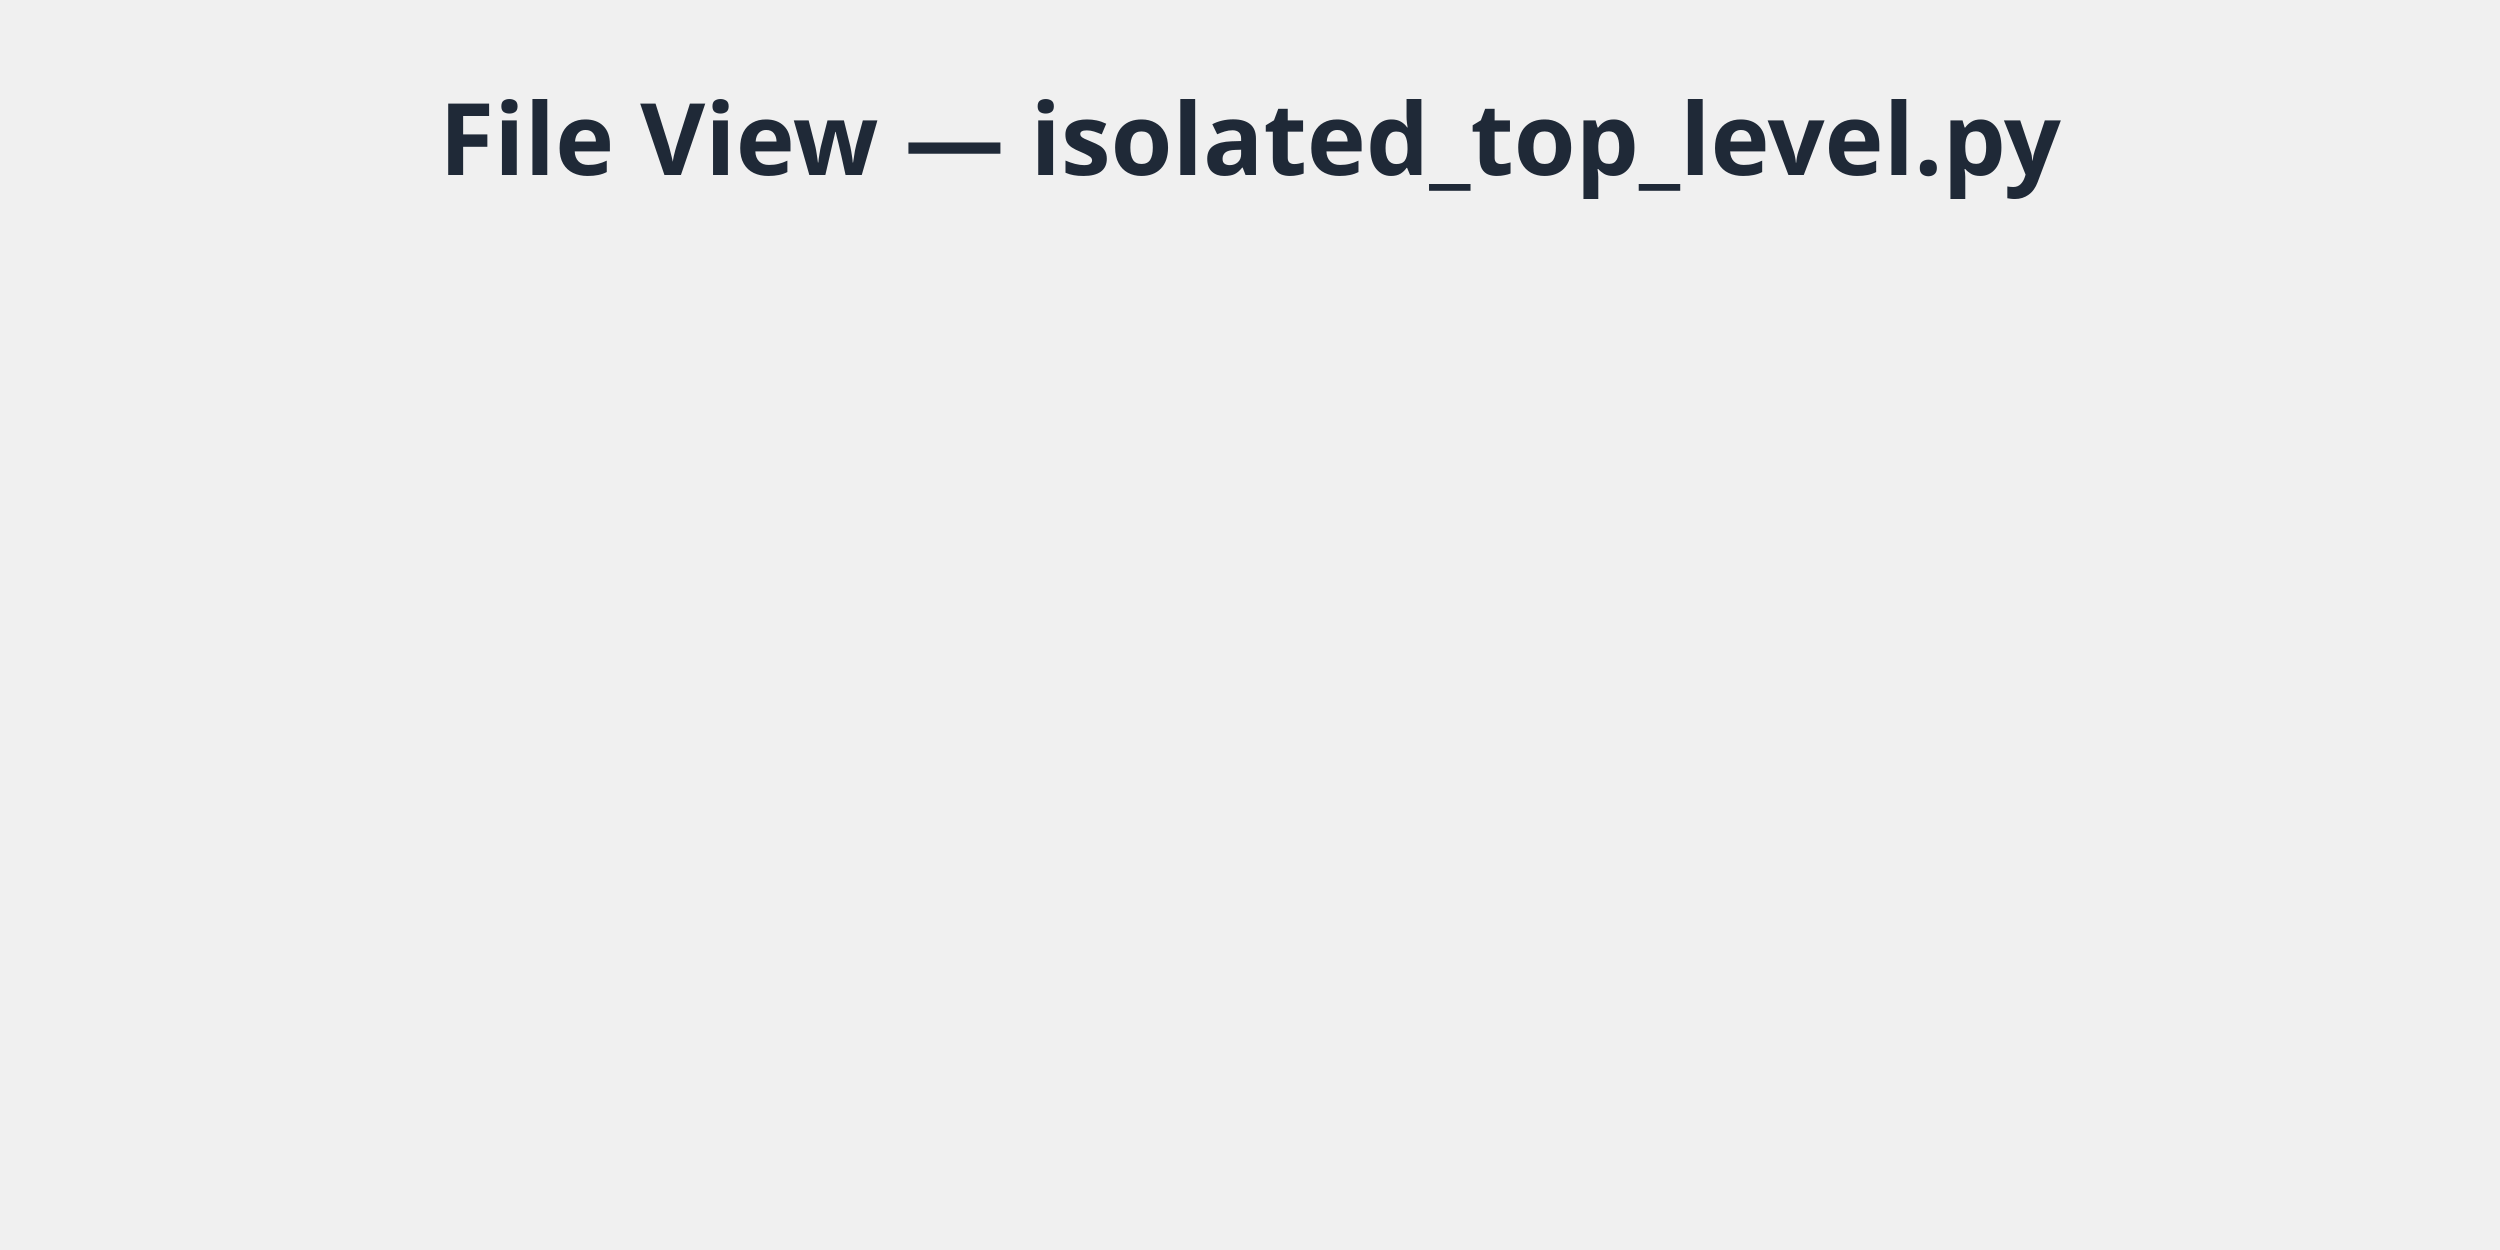
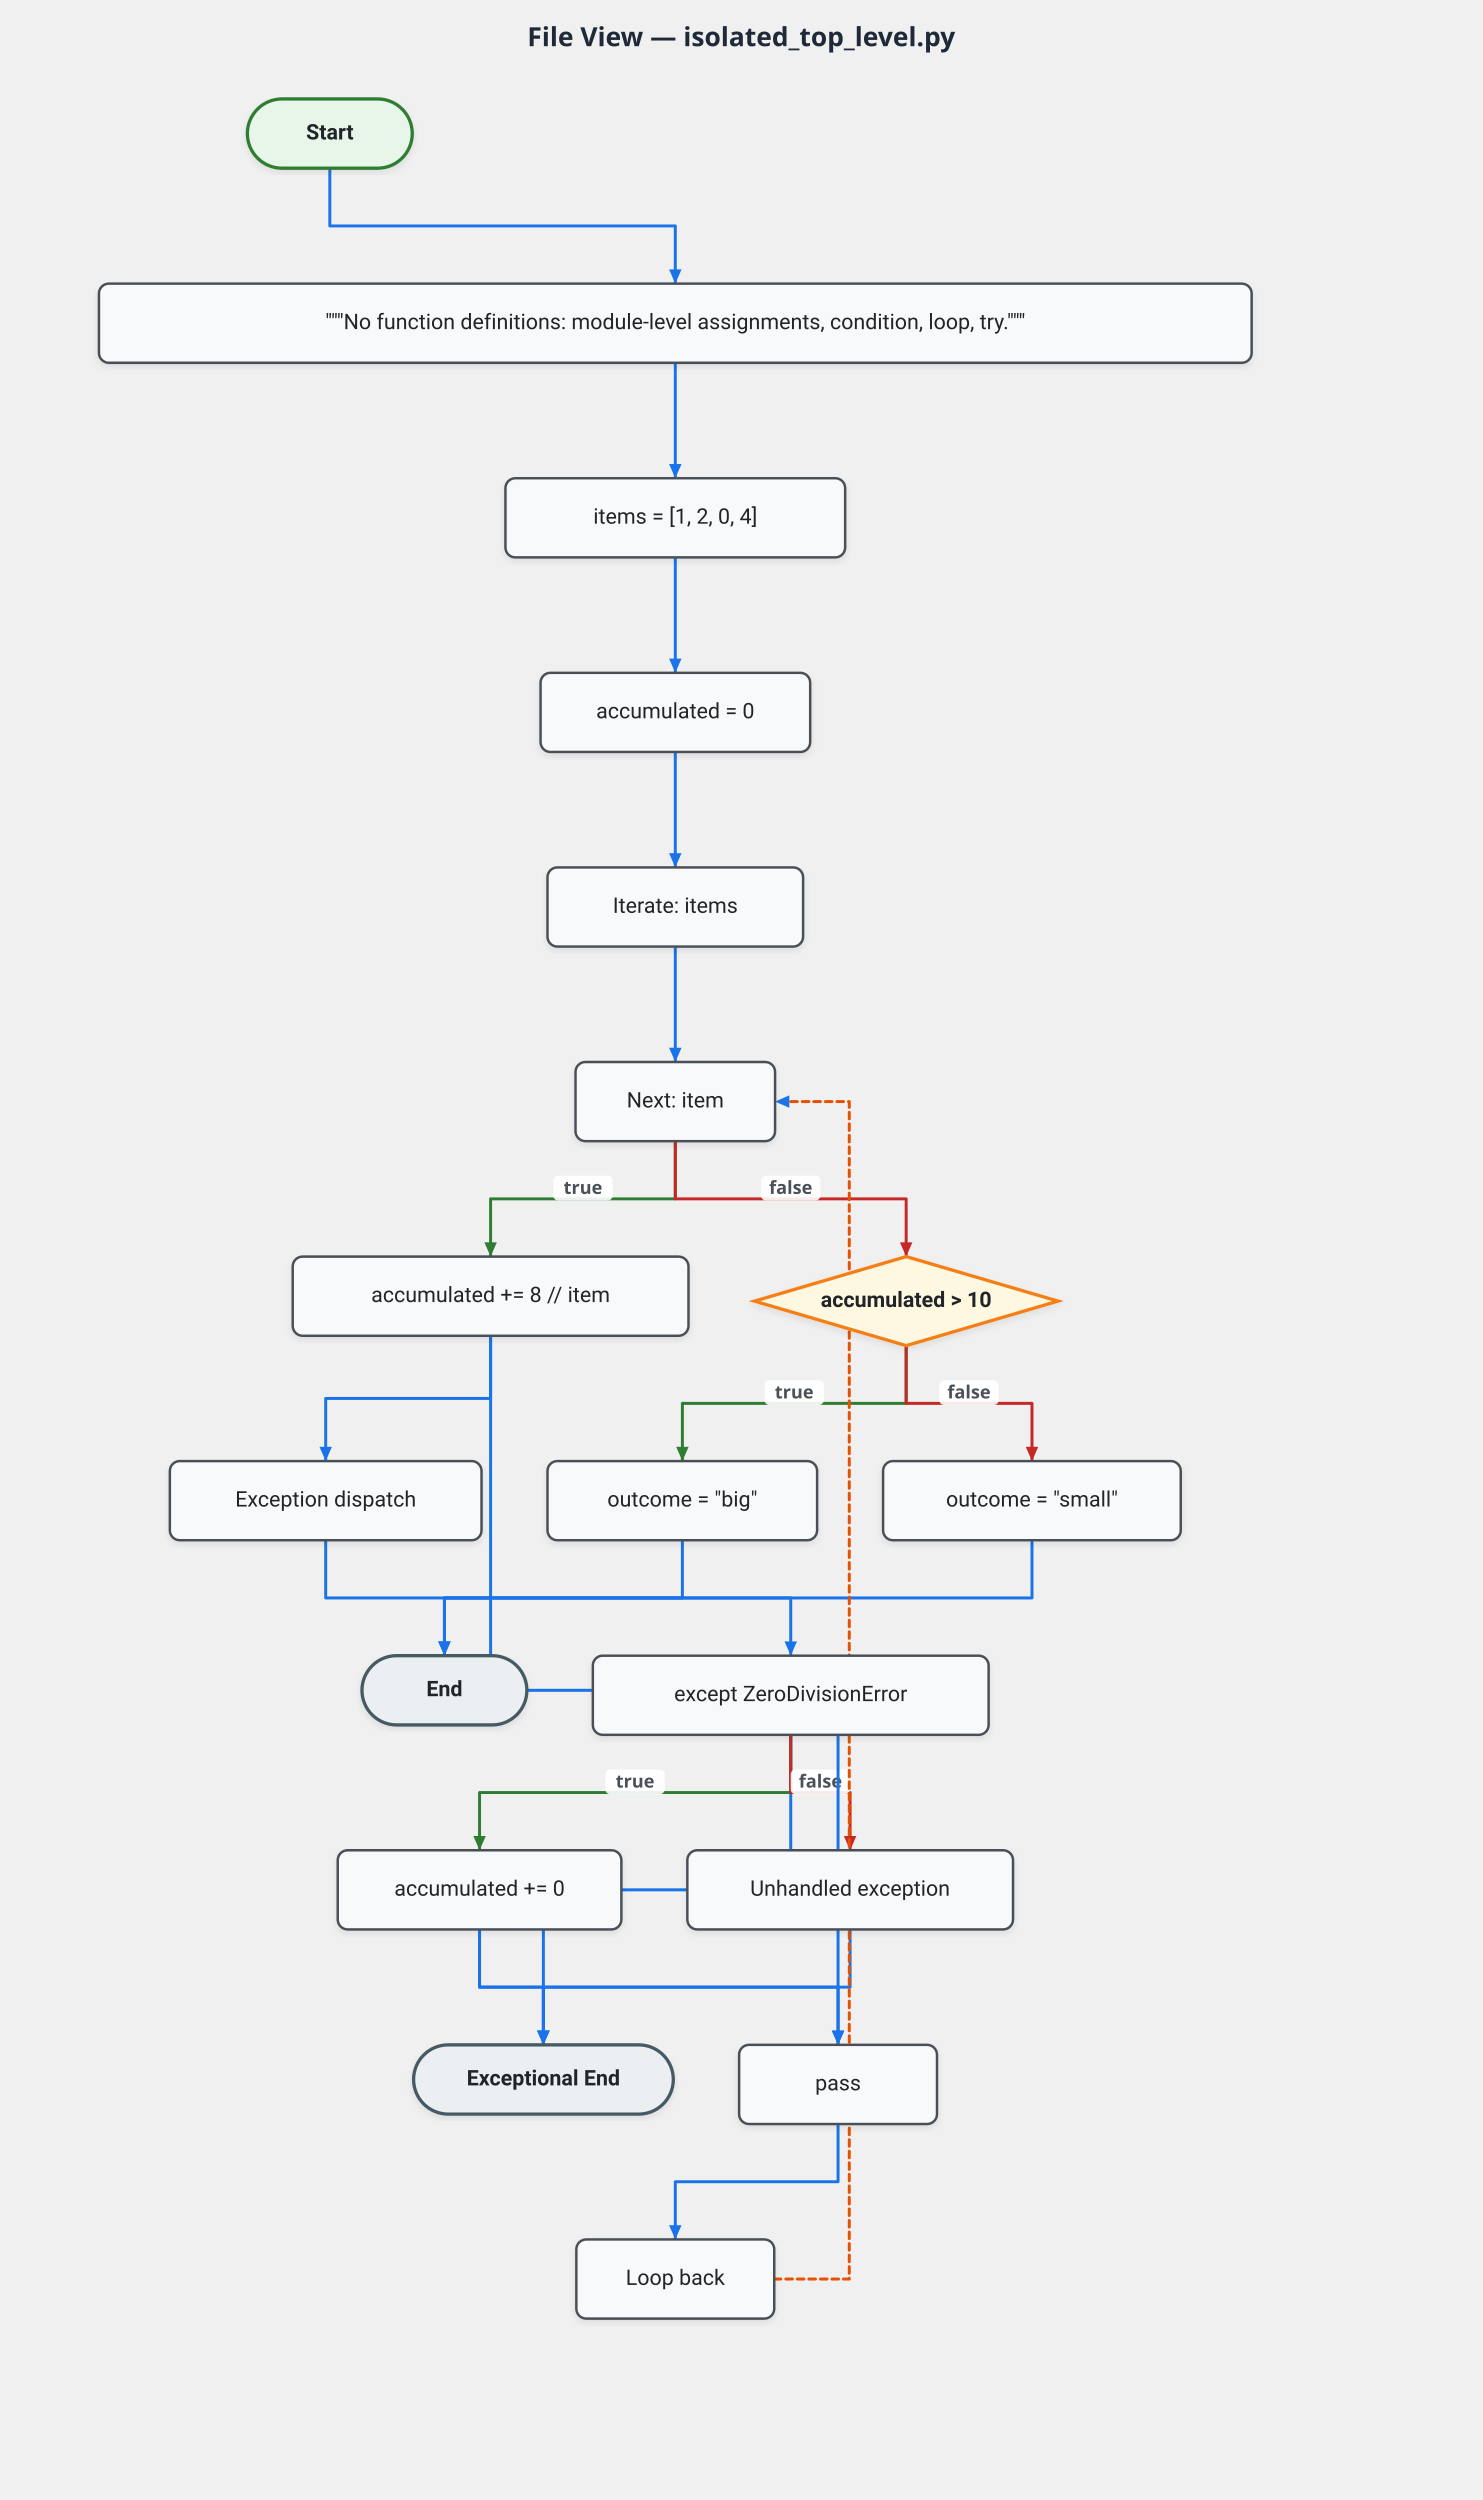
- <svg xmlns="http://www.w3.org/2000/svg" viewBox="0 0 400.0 200.0" width="400.0" height="200.0" class="flowbridge-diagram">
+ <svg xmlns="http://www.w3.org/2000/svg" viewBox="0 0 899.0 1516.0" width="899.0" height="1516.0" class="flowbridge-diagram">
  <defs>
    <marker id="arrow" viewBox="0 0 10 10" refX="8" refY="5" markerWidth="6" markerHeight="6" orient="auto-start-reverse">
      <path d="M 0 1.5 L 8 5 L 0 8.5 z" fill="#1a73e8" />
    </marker>
    <marker id="arrow-true" viewBox="0 0 10 10" refX="8" refY="5" markerWidth="6" markerHeight="6" orient="auto-start-reverse">
      <path d="M 0 1.5 L 8 5 L 0 8.5 z" fill="#2e7d32" />
    </marker>
    <marker id="arrow-false" viewBox="0 0 10 10" refX="8" refY="5" markerWidth="6" markerHeight="6" orient="auto-start-reverse">
      <path d="M 0 1.5 L 8 5 L 0 8.5 z" fill="#c62828" />
    </marker>
    <filter id="nodeShadow" x="-5%" y="-5%" width="110%" height="115%">
      <feDropShadow dx="0" dy="2" stdDeviation="2" flood-opacity="0.08" />
    </filter>
  </defs>
  <style>
    .node-text { font-family: -apple-system, BlinkMacSystemFont, "Segoe UI", Roboto, monospace; font-size: 13px; text-anchor: middle; dominant-baseline: middle; fill: #212529; }
    .node-subtext { font-family: sans-serif; font-size: 11px; fill: #6c757d; text-anchor: middle; }
    .edge-line { fill: none; stroke: #1a73e8; stroke-width: 1.8; stroke-linecap: round; stroke-linejoin: round; }
    .edge-true { stroke: #2e7d32; }
    .edge-false { stroke: #c62828; }
    .edge-back { stroke: #e65100; stroke-dasharray: 4,3; }
    .edge-label { font-family: sans-serif; font-size: 11px; font-weight: 600; fill: #495057; text-anchor: middle; }
    .clickable { cursor: pointer; transition: transform 0.15s, filter 0.15s; }
    .clickable:hover { filter: brightness(0.95); }
  </style>
-   <text x="200.0" y="28" font-family="sans-serif" font-size="16" font-weight="bold" text-anchor="middle" fill="#1f2937">File View — isolated_top_level.py</text>
+   <text x="449.5" y="28" font-family="sans-serif" font-size="16" font-weight="bold" text-anchor="middle" fill="#1f2937">File View — isolated_top_level.py</text>
+   <path d="M 200.0 102.0 L 200.0 137.0 L 409.5 137.0 L 409.5 172.0" class="edge-line" marker-end="url(#arrow)" />
+   <path d="M 409.5 220.0 L 409.5 290.0" class="edge-line" marker-end="url(#arrow)" />
+   <path d="M 409.5 338.0 L 409.5 408.0" class="edge-line" marker-end="url(#arrow)" />
+   <path d="M 409.5 456.0 L 409.5 526.0" class="edge-line" marker-end="url(#arrow)" />
+   <path d="M 409.5 574.0 L 409.5 644.0" class="edge-line" marker-end="url(#arrow)" />
+   <path d="M 409.5 692.0 L 409.5 727.0 L 297.5 727.0 L 297.5 762.0" class="edge-line edge-true" marker-end="url(#arrow-true)" />
+   <rect x="335.5" y="713.0" width="36" height="15" fill="#ffffff" rx="3" opacity="0.9" />
+   <text x="353.5" y="724.0" class="edge-label">true</text>
+   <path d="M 297.5 810.0 L 297.5 848.0 L 197.5 848.0 L 197.5 886.0" class="edge-line" marker-end="url(#arrow)" />
+   <path d="M 197.5 934.0 L 197.5 969.0 L 479.5 969.0 L 479.5 1004.0" class="edge-line" marker-end="url(#arrow)" />
+   <path d="M 479.5 1052.0 L 479.5 1146.0 L 329.5 1146.0 L 329.5 1240.0" class="edge-line" marker-end="url(#arrow)" />
+   <path d="M 479.5 1052.0 L 479.5 1087.0 L 290.8 1087.0 L 290.8 1122.0" class="edge-line edge-true" marker-end="url(#arrow-true)" />
+   <rect x="367.1" y="1073.0" width="36" height="15" fill="#ffffff" rx="3" opacity="0.9" />
+   <text x="385.1" y="1084.0" class="edge-label">true</text>
+   <path d="M 290.8 1170.0 L 290.8 1205.0 L 329.5 1205.0 L 329.5 1240.0" class="edge-line" marker-end="url(#arrow)" />
+   <path d="M 290.8 1170.0 L 290.8 1205.0 L 508.2 1205.0 L 508.2 1240.0" class="edge-line" marker-end="url(#arrow)" />
+   <path d="M 508.2 1288.0 L 508.2 1323.0 L 409.5 1323.0 L 409.5 1358.0" class="edge-line" marker-end="url(#arrow)" />
+   <path d="M 479.5 1052.0 L 479.5 1087.0 L 515.5 1087.0 L 515.5 1122.0" class="edge-line edge-false" marker-end="url(#arrow-false)" />
+   <rect x="479.5" y="1073.0" width="36" height="15" fill="#ffffff" rx="3" opacity="0.9" />
+   <text x="497.5" y="1084.0" class="edge-label">false</text>
+   <path d="M 515.5 1170.0 L 515.5 1205.0 L 329.5 1205.0 L 329.5 1240.0" class="edge-line" marker-end="url(#arrow)" />
+   <path d="M 297.5 810.0 L 297.5 1025.0 L 508.2 1025.0 L 508.2 1240.0" class="edge-line" marker-end="url(#arrow)" />
+   <path d="M 409.5 692.0 L 409.5 727.0 L 549.5 727.0 L 549.5 762.0" class="edge-line edge-false" marker-end="url(#arrow-false)" />
+   <rect x="461.5" y="713.0" width="36" height="15" fill="#ffffff" rx="3" opacity="0.9" />
+   <text x="479.5" y="724.0" class="edge-label">false</text>
+   <path d="M 549.5 816.0 L 549.5 851.0 L 413.8 851.0 L 413.8 886.0" class="edge-line edge-true" marker-end="url(#arrow-true)" />
+   <rect x="463.6" y="837.0" width="36" height="15" fill="#ffffff" rx="3" opacity="0.9" />
+   <text x="481.6" y="848.0" class="edge-label">true</text>
+   <path d="M 413.8 934.0 L 413.8 969.0 L 269.5 969.0 L 269.5 1004.0" class="edge-line" marker-end="url(#arrow)" />
+   <path d="M 549.5 816.0 L 549.5 851.0 L 625.8 851.0 L 625.8 886.0" class="edge-line edge-false" marker-end="url(#arrow-false)" />
+   <rect x="569.6" y="837.0" width="36" height="15" fill="#ffffff" rx="3" opacity="0.9" />
+   <text x="587.6" y="848.0" class="edge-label">false</text>
+   <path d="M 625.8 934.0 L 625.8 969.0 L 269.5 969.0 L 269.5 1004.0" class="edge-line" marker-end="url(#arrow)" />
+   <path d="M 469.5 1382.0 L 515.0 1382.0 L 515.0 668.0 L 470.0 668.0" class="edge-line edge-back" marker-end="url(#arrow)" />
+   <g id="fb1_WyIxZDQ4MmZiZS05Y2M2LTRhYzItOWFhOS03MGZhZTg5OTMzMGQiLDEsIm5vZGUiLCJmYjFfV3lJeFpEUTRNbVppWlMwNVkyTTJMVFJoWXpJdE9XRmhPUzAzTUdaaFpUZzVPVE16TUdRaUxERXNJbWR5WVhCb0lpd2labWxzWlNJc0ltUTROVFkwTkdVekxUWmhOR0V0TkdFM1lpMDVNRFJtTFRRMFltTTRaREEyWm1Fd05DSmQiLDBd" data-node-id="fb1_WyIxZDQ4MmZiZS05Y2M2LTRhYzItOWFhOS03MGZhZTg5OTMzMGQiLDEsIm5vZGUiLCJmYjFfV3lJeFpEUTRNbVppWlMwNVkyTTJMVFJoWXpJdE9XRmhPUzAzTUdaaFpUZzVPVE16TUdRaUxERXNJbWR5WVhCb0lpd2labWxzWlNJc0ltUTROVFkwTkdVekxUWmhOR0V0TkdFM1lpMDVNRFJtTFRRMFltTTRaREEyWm1Fd05DSmQiLDBd">
+     <rect x="150.0" y="60.0" width="100.0" height="42.0" rx="21.0" fill="#e8f5e9" stroke="#2e7d32" stroke-width="2" filter="url(#nodeShadow)" />
+     <text x="200.0" y="81.0" class="node-text" fill="#1b5e20" font-weight="600">Start</text>
+   </g>
+   <g id="fb1_WyIxZDQ4MmZiZS05Y2M2LTRhYzItOWFhOS03MGZhZTg5OTMzMGQiLDEsIm5vZGUiLCJmYjFfV3lJeFpEUTRNbVppWlMwNVkyTTJMVFJoWXpJdE9XRmhPUzAzTUdaaFpUZzVPVE16TUdRaUxERXNJbWR5WVhCb0lpd2labWxzWlNJc0ltUTROVFkwTkdVekxUWmhOR0V0TkdFM1lpMDVNRFJtTFRRMFltTTRaREEyWm1Fd05DSmQiLDFd" data-node-id="fb1_WyIxZDQ4MmZiZS05Y2M2LTRhYzItOWFhOS03MGZhZTg5OTMzMGQiLDEsIm5vZGUiLCJmYjFfV3lJeFpEUTRNbVppWlMwNVkyTTJMVFJoWXpJdE9XRmhPUzAzTUdaaFpUZzVPVE16TUdRaUxERXNJbWR5WVhCb0lpd2labWxzWlNJc0ltUTROVFkwTkdVekxUWmhOR0V0TkdFM1lpMDVNRFJtTFRRMFltTTRaREEyWm1Fd05DSmQiLDFd">
+     <rect x="219.5" y="1004.0" width="100.0" height="42.0" rx="21.0" fill="#eceff1" stroke="#455a64" stroke-width="2" filter="url(#nodeShadow)" />
+     <text x="269.5" y="1025.0" class="node-text" fill="#263238" font-weight="600">End</text>
+   </g>
+   <g id="fb1_WyIxZDQ4MmZiZS05Y2M2LTRhYzItOWFhOS03MGZhZTg5OTMzMGQiLDEsIm5vZGUiLCJmYjFfV3lJeFpEUTRNbVppWlMwNVkyTTJMVFJoWXpJdE9XRmhPUzAzTUdaaFpUZzVPVE16TUdRaUxERXNJbWR5WVhCb0lpd2labWxzWlNJc0ltUTROVFkwTkdVekxUWmhOR0V0TkdFM1lpMDVNRFJtTFRRMFltTTRaREEyWm1Fd05DSmQiLDJd" data-node-id="fb1_WyIxZDQ4MmZiZS05Y2M2LTRhYzItOWFhOS03MGZhZTg5OTMzMGQiLDEsIm5vZGUiLCJmYjFfV3lJeFpEUTRNbVppWlMwNVkyTTJMVFJoWXpJdE9XRmhPUzAzTUdaaFpUZzVPVE16TUdRaUxERXNJbWR5WVhCb0lpd2labWxzWlNJc0ltUTROVFkwTkdVekxUWmhOR0V0TkdFM1lpMDVNRFJtTFRRMFltTTRaREEyWm1Fd05DSmQiLDJd" data-file-id="d85644e3-6a4a-4a7b-904f-44bc8d06fa04" data-start-line="1" data-end-line="1">
+     <rect x="60.0" y="172.0" width="699.0" height="48.0" rx="6" fill="#f8f9fa" stroke="#495057" stroke-width="1.5" filter="url(#nodeShadow)" />
+     <text x="409.5" y="196.0" class="node-text">"""No function definitions: module-level assignments, condition, loop, try."""</text>
+   </g>
+   <g id="fb1_WyIxZDQ4MmZiZS05Y2M2LTRhYzItOWFhOS03MGZhZTg5OTMzMGQiLDEsIm5vZGUiLCJmYjFfV3lJeFpEUTRNbVppWlMwNVkyTTJMVFJoWXpJdE9XRmhPUzAzTUdaaFpUZzVPVE16TUdRaUxERXNJbWR5WVhCb0lpd2labWxzWlNJc0ltUTROVFkwTkdVekxUWmhOR0V0TkdFM1lpMDVNRFJtTFRRMFltTTRaREEyWm1Fd05DSmQiLDNd" data-node-id="fb1_WyIxZDQ4MmZiZS05Y2M2LTRhYzItOWFhOS03MGZhZTg5OTMzMGQiLDEsIm5vZGUiLCJmYjFfV3lJeFpEUTRNbVppWlMwNVkyTTJMVFJoWXpJdE9XRmhPUzAzTUdaaFpUZzVPVE16TUdRaUxERXNJbWR5WVhCb0lpd2labWxzWlNJc0ltUTROVFkwTkdVekxUWmhOR0V0TkdFM1lpMDVNRFJtTFRRMFltTTRaREEyWm1Fd05DSmQiLDNd" data-file-id="d85644e3-6a4a-4a7b-904f-44bc8d06fa04" data-start-line="2" data-end-line="2">
+     <rect x="306.5" y="290.0" width="206.0" height="48.0" rx="6" fill="#f8f9fa" stroke="#495057" stroke-width="1.5" filter="url(#nodeShadow)" />
+     <text x="409.5" y="314.0" class="node-text">items = [1, 2, 0, 4]</text>
+   </g>
+   <g id="fb1_WyIxZDQ4MmZiZS05Y2M2LTRhYzItOWFhOS03MGZhZTg5OTMzMGQiLDEsIm5vZGUiLCJmYjFfV3lJeFpEUTRNbVppWlMwNVkyTTJMVFJoWXpJdE9XRmhPUzAzTUdaaFpUZzVPVE16TUdRaUxERXNJbWR5WVhCb0lpd2labWxzWlNJc0ltUTROVFkwTkdVekxUWmhOR0V0TkdFM1lpMDVNRFJtTFRRMFltTTRaREEyWm1Fd05DSmQiLDRd" data-node-id="fb1_WyIxZDQ4MmZiZS05Y2M2LTRhYzItOWFhOS03MGZhZTg5OTMzMGQiLDEsIm5vZGUiLCJmYjFfV3lJeFpEUTRNbVppWlMwNVkyTTJMVFJoWXpJdE9XRmhPUzAzTUdaaFpUZzVPVE16TUdRaUxERXNJbWR5WVhCb0lpd2labWxzWlNJc0ltUTROVFkwTkdVekxUWmhOR0V0TkdFM1lpMDVNRFJtTFRRMFltTTRaREEyWm1Fd05DSmQiLDRd" data-file-id="d85644e3-6a4a-4a7b-904f-44bc8d06fa04" data-start-line="3" data-end-line="3">
+     <rect x="327.8" y="408.0" width="163.5" height="48.0" rx="6" fill="#f8f9fa" stroke="#495057" stroke-width="1.5" filter="url(#nodeShadow)" />
+     <text x="409.5" y="432.0" class="node-text">accumulated = 0</text>
+   </g>
+   <g id="fb1_WyIxZDQ4MmZiZS05Y2M2LTRhYzItOWFhOS03MGZhZTg5OTMzMGQiLDEsIm5vZGUiLCJmYjFfV3lJeFpEUTRNbVppWlMwNVkyTTJMVFJoWXpJdE9XRmhPUzAzTUdaaFpUZzVPVE16TUdRaUxERXNJbWR5WVhCb0lpd2labWxzWlNJc0ltUTROVFkwTkdVekxUWmhOR0V0TkdFM1lpMDVNRFJtTFRRMFltTTRaREEyWm1Fd05DSmQiLDVd" data-node-id="fb1_WyIxZDQ4MmZiZS05Y2M2LTRhYzItOWFhOS03MGZhZTg5OTMzMGQiLDEsIm5vZGUiLCJmYjFfV3lJeFpEUTRNbVppWlMwNVkyTTJMVFJoWXpJdE9XRmhPUzAzTUdaaFpUZzVPVE16TUdRaUxERXNJbWR5WVhCb0lpd2labWxzWlNJc0ltUTROVFkwTkdVekxUWmhOR0V0TkdFM1lpMDVNRFJtTFRRMFltTTRaREEyWm1Fd05DSmQiLDVd" data-file-id="d85644e3-6a4a-4a7b-904f-44bc8d06fa04" data-start-line="4" data-end-line="4">
+     <rect x="332.0" y="526.0" width="155.0" height="48.0" rx="6" fill="#f8f9fa" stroke="#495057" stroke-width="1.5" filter="url(#nodeShadow)" />
+     <text x="409.5" y="550.0" class="node-text">Iterate: items</text>
+   </g>
+   <g id="fb1_WyIxZDQ4MmZiZS05Y2M2LTRhYzItOWFhOS03MGZhZTg5OTMzMGQiLDEsIm5vZGUiLCJmYjFfV3lJeFpEUTRNbVppWlMwNVkyTTJMVFJoWXpJdE9XRmhPUzAzTUdaaFpUZzVPVE16TUdRaUxERXNJbWR5WVhCb0lpd2labWxzWlNJc0ltUTROVFkwTkdVekxUWmhOR0V0TkdFM1lpMDVNRFJtTFRRMFltTTRaREEyWm1Fd05DSmQiLDZd" data-node-id="fb1_WyIxZDQ4MmZiZS05Y2M2LTRhYzItOWFhOS03MGZhZTg5OTMzMGQiLDEsIm5vZGUiLCJmYjFfV3lJeFpEUTRNbVppWlMwNVkyTTJMVFJoWXpJdE9XRmhPUzAzTUdaaFpUZzVPVE16TUdRaUxERXNJbWR5WVhCb0lpd2labWxzWlNJc0ltUTROVFkwTkdVekxUWmhOR0V0TkdFM1lpMDVNRFJtTFRRMFltTTRaREEyWm1Fd05DSmQiLDZd" data-file-id="d85644e3-6a4a-4a7b-904f-44bc8d06fa04" data-start-line="4" data-end-line="4">
+     <rect x="349.0" y="644.0" width="121.0" height="48.0" rx="6" fill="#f8f9fa" stroke="#495057" stroke-width="1.5" filter="url(#nodeShadow)" />
+     <text x="409.5" y="668.0" class="node-text">Next: item</text>
+   </g>
+   <g id="fb1_WyIxZDQ4MmZiZS05Y2M2LTRhYzItOWFhOS03MGZhZTg5OTMzMGQiLDEsIm5vZGUiLCJmYjFfV3lJeFpEUTRNbVppWlMwNVkyTTJMVFJoWXpJdE9XRmhPUzAzTUdaaFpUZzVPVE16TUdRaUxERXNJbWR5WVhCb0lpd2labWxzWlNJc0ltUTROVFkwTkdVekxUWmhOR0V0TkdFM1lpMDVNRFJtTFRRMFltTTRaREEyWm1Fd05DSmQiLDdd" data-node-id="fb1_WyIxZDQ4MmZiZS05Y2M2LTRhYzItOWFhOS03MGZhZTg5OTMzMGQiLDEsIm5vZGUiLCJmYjFfV3lJeFpEUTRNbVppWlMwNVkyTTJMVFJoWXpJdE9XRmhPUzAzTUdaaFpUZzVPVE16TUdRaUxERXNJbWR5WVhCb0lpd2labWxzWlNJc0ltUTROVFkwTkdVekxUWmhOR0V0TkdFM1lpMDVNRFJtTFRRMFltTTRaREEyWm1Fd05DSmQiLDdd">
+     <rect x="103.0" y="886.0" width="189.0" height="48.0" rx="6" fill="#f8f9fa" stroke="#495057" stroke-width="1.5" filter="url(#nodeShadow)" />
+     <text x="197.5" y="910.0" class="node-text">Exception dispatch</text>
+   </g>
+   <g id="fb1_WyIxZDQ4MmZiZS05Y2M2LTRhYzItOWFhOS03MGZhZTg5OTMzMGQiLDEsIm5vZGUiLCJmYjFfV3lJeFpEUTRNbVppWlMwNVkyTTJMVFJoWXpJdE9XRmhPUzAzTUdaaFpUZzVPVE16TUdRaUxERXNJbWR5WVhCb0lpd2labWxzWlNJc0ltUTROVFkwTkdVekxUWmhOR0V0TkdFM1lpMDVNRFJtTFRRMFltTTRaREEyWm1Fd05DSmQiLDhd" data-node-id="fb1_WyIxZDQ4MmZiZS05Y2M2LTRhYzItOWFhOS03MGZhZTg5OTMzMGQiLDEsIm5vZGUiLCJmYjFfV3lJeFpEUTRNbVppWlMwNVkyTTJMVFJoWXpJdE9XRmhPUzAzTUdaaFpUZzVPVE16TUdRaUxERXNJbWR5WVhCb0lpd2labWxzWlNJc0ltUTROVFkwTkdVekxUWmhOR0V0TkdFM1lpMDVNRFJtTFRRMFltTTRaREEyWm1Fd05DSmQiLDhd" data-file-id="d85644e3-6a4a-4a7b-904f-44bc8d06fa04" data-start-line="6" data-end-line="6">
+     <rect x="177.5" y="762.0" width="240.0" height="48.0" rx="6" fill="#f8f9fa" stroke="#495057" stroke-width="1.5" filter="url(#nodeShadow)" />
+     <text x="297.5" y="786.0" class="node-text">accumulated += 8 // item</text>
+   </g>
+   <g id="fb1_WyIxZDQ4MmZiZS05Y2M2LTRhYzItOWFhOS03MGZhZTg5OTMzMGQiLDEsIm5vZGUiLCJmYjFfV3lJeFpEUTRNbVppWlMwNVkyTTJMVFJoWXpJdE9XRmhPUzAzTUdaaFpUZzVPVE16TUdRaUxERXNJbWR5WVhCb0lpd2labWxzWlNJc0ltUTROVFkwTkdVekxUWmhOR0V0TkdFM1lpMDVNRFJtTFRRMFltTTRaREEyWm1Fd05DSmQiLDld" data-node-id="fb1_WyIxZDQ4MmZiZS05Y2M2LTRhYzItOWFhOS03MGZhZTg5OTMzMGQiLDEsIm5vZGUiLCJmYjFfV3lJeFpEUTRNbVppWlMwNVkyTTJMVFJoWXpJdE9XRmhPUzAzTUdaaFpUZzVPVE16TUdRaUxERXNJbWR5WVhCb0lpd2labWxzWlNJc0ltUTROVFkwTkdVekxUWmhOR0V0TkdFM1lpMDVNRFJtTFRRMFltTTRaREEyWm1Fd05DSmQiLDld" data-file-id="d85644e3-6a4a-4a7b-904f-44bc8d06fa04" data-start-line="7" data-end-line="8">
+     <rect x="359.5" y="1004.0" width="240.0" height="48.0" rx="6" fill="#f8f9fa" stroke="#495057" stroke-width="1.5" filter="url(#nodeShadow)" />
+     <text x="479.5" y="1028.0" class="node-text">except ZeroDivisionError</text>
+   </g>
+   <g id="fb1_WyIxZDQ4MmZiZS05Y2M2LTRhYzItOWFhOS03MGZhZTg5OTMzMGQiLDEsIm5vZGUiLCJmYjFfV3lJeFpEUTRNbVppWlMwNVkyTTJMVFJoWXpJdE9XRmhPUzAzTUdaaFpUZzVPVE16TUdRaUxERXNJbWR5WVhCb0lpd2labWxzWlNJc0ltUTROVFkwTkdVekxUWmhOR0V0TkdFM1lpMDVNRFJtTFRRMFltTTRaREEyWm1Fd05DSmQiLDEwXQ" data-node-id="fb1_WyIxZDQ4MmZiZS05Y2M2LTRhYzItOWFhOS03MGZhZTg5OTMzMGQiLDEsIm5vZGUiLCJmYjFfV3lJeFpEUTRNbVppWlMwNVkyTTJMVFJoWXpJdE9XRmhPUzAzTUdaaFpUZzVPVE16TUdRaUxERXNJbWR5WVhCb0lpd2labWxzWlNJc0ltUTROVFkwTkdVekxUWmhOR0V0TkdFM1lpMDVNRFJtTFRRMFltTTRaREEyWm1Fd05DSmQiLDEwXQ">
+     <rect x="250.8" y="1240.0" width="157.5" height="42.0" rx="21.0" fill="#eceff1" stroke="#455a64" stroke-width="2" filter="url(#nodeShadow)" />
+     <text x="329.5" y="1261.0" class="node-text" fill="#263238" font-weight="600">Exceptional End</text>
+   </g>
+   <g id="fb1_WyIxZDQ4MmZiZS05Y2M2LTRhYzItOWFhOS03MGZhZTg5OTMzMGQiLDEsIm5vZGUiLCJmYjFfV3lJeFpEUTRNbVppWlMwNVkyTTJMVFJoWXpJdE9XRmhPUzAzTUdaaFpUZzVPVE16TUdRaUxERXNJbWR5WVhCb0lpd2labWxzWlNJc0ltUTROVFkwTkdVekxUWmhOR0V0TkdFM1lpMDVNRFJtTFRRMFltTTRaREEyWm1Fd05DSmQiLDExXQ" data-node-id="fb1_WyIxZDQ4MmZiZS05Y2M2LTRhYzItOWFhOS03MGZhZTg5OTMzMGQiLDEsIm5vZGUiLCJmYjFfV3lJeFpEUTRNbVppWlMwNVkyTTJMVFJoWXpJdE9XRmhPUzAzTUdaaFpUZzVPVE16TUdRaUxERXNJbWR5WVhCb0lpd2labWxzWlNJc0ltUTROVFkwTkdVekxUWmhOR0V0TkdFM1lpMDVNRFJtTFRRMFltTTRaREEyWm1Fd05DSmQiLDExXQ" data-file-id="d85644e3-6a4a-4a7b-904f-44bc8d06fa04" data-start-line="8" data-end-line="8">
+     <rect x="204.8" y="1122.0" width="172.0" height="48.0" rx="6" fill="#f8f9fa" stroke="#495057" stroke-width="1.5" filter="url(#nodeShadow)" />
+     <text x="290.8" y="1146.0" class="node-text">accumulated += 0</text>
+   </g>
+   <g id="fb1_WyIxZDQ4MmZiZS05Y2M2LTRhYzItOWFhOS03MGZhZTg5OTMzMGQiLDEsIm5vZGUiLCJmYjFfV3lJeFpEUTRNbVppWlMwNVkyTTJMVFJoWXpJdE9XRmhPUzAzTUdaaFpUZzVPVE16TUdRaUxERXNJbWR5WVhCb0lpd2labWxzWlNJc0ltUTROVFkwTkdVekxUWmhOR0V0TkdFM1lpMDVNRFJtTFRRMFltTTRaREEyWm1Fd05DSmQiLDEyXQ" data-node-id="fb1_WyIxZDQ4MmZiZS05Y2M2LTRhYzItOWFhOS03MGZhZTg5OTMzMGQiLDEsIm5vZGUiLCJmYjFfV3lJeFpEUTRNbVppWlMwNVkyTTJMVFJoWXpJdE9XRmhPUzAzTUdaaFpUZzVPVE16TUdRaUxERXNJbWR5WVhCb0lpd2labWxzWlNJc0ltUTROVFkwTkdVekxUWmhOR0V0TkdFM1lpMDVNRFJtTFRRMFltTTRaREEyWm1Fd05DSmQiLDEyXQ">
+     <rect x="416.8" y="1122.0" width="197.5" height="48.0" rx="6" fill="#f8f9fa" stroke="#495057" stroke-width="1.5" filter="url(#nodeShadow)" />
+     <text x="515.5" y="1146.0" class="node-text">Unhandled exception</text>
+   </g>
+   <g id="fb1_WyIxZDQ4MmZiZS05Y2M2LTRhYzItOWFhOS03MGZhZTg5OTMzMGQiLDEsIm5vZGUiLCJmYjFfV3lJeFpEUTRNbVppWlMwNVkyTTJMVFJoWXpJdE9XRmhPUzAzTUdaaFpUZzVPVE16TUdRaUxERXNJbWR5WVhCb0lpd2labWxzWlNJc0ltUTROVFkwTkdVekxUWmhOR0V0TkdFM1lpMDVNRFJtTFRRMFltTTRaREEyWm1Fd05DSmQiLDEzXQ" data-node-id="fb1_WyIxZDQ4MmZiZS05Y2M2LTRhYzItOWFhOS03MGZhZTg5OTMzMGQiLDEsIm5vZGUiLCJmYjFfV3lJeFpEUTRNbVppWlMwNVkyTTJMVFJoWXpJdE9XRmhPUzAzTUdaaFpUZzVPVE16TUdRaUxERXNJbWR5WVhCb0lpd2labWxzWlNJc0ltUTROVFkwTkdVekxUWmhOR0V0TkdFM1lpMDVNRFJtTFRRMFltTTRaREEyWm1Fd05DSmQiLDEzXQ" data-file-id="d85644e3-6a4a-4a7b-904f-44bc8d06fa04" data-start-line="10" data-end-line="10">
+     <rect x="448.2" y="1240.0" width="120.0" height="48.0" rx="6" fill="#f8f9fa" stroke="#495057" stroke-width="1.5" filter="url(#nodeShadow)" />
+     <text x="508.2" y="1264.0" class="node-text">pass</text>
+   </g>
+   <g id="fb1_WyIxZDQ4MmZiZS05Y2M2LTRhYzItOWFhOS03MGZhZTg5OTMzMGQiLDEsIm5vZGUiLCJmYjFfV3lJeFpEUTRNbVppWlMwNVkyTTJMVFJoWXpJdE9XRmhPUzAzTUdaaFpUZzVPVE16TUdRaUxERXNJbWR5WVhCb0lpd2labWxzWlNJc0ltUTROVFkwTkdVekxUWmhOR0V0TkdFM1lpMDVNRFJtTFRRMFltTTRaREEyWm1Fd05DSmQiLDE0XQ" data-node-id="fb1_WyIxZDQ4MmZiZS05Y2M2LTRhYzItOWFhOS03MGZhZTg5OTMzMGQiLDEsIm5vZGUiLCJmYjFfV3lJeFpEUTRNbVppWlMwNVkyTTJMVFJoWXpJdE9XRmhPUzAzTUdaaFpUZzVPVE16TUdRaUxERXNJbWR5WVhCb0lpd2labWxzWlNJc0ltUTROVFkwTkdVekxUWmhOR0V0TkdFM1lpMDVNRFJtTFRRMFltTTRaREEyWm1Fd05DSmQiLDE0XQ">
+     <rect x="349.5" y="1358.0" width="120.0" height="48.0" rx="6" fill="#f8f9fa" stroke="#495057" stroke-width="1.5" filter="url(#nodeShadow)" />
+     <text x="409.5" y="1382.0" class="node-text">Loop back</text>
+   </g>
+   <g id="fb1_WyIxZDQ4MmZiZS05Y2M2LTRhYzItOWFhOS03MGZhZTg5OTMzMGQiLDEsIm5vZGUiLCJmYjFfV3lJeFpEUTRNbVppWlMwNVkyTTJMVFJoWXpJdE9XRmhPUzAzTUdaaFpUZzVPVE16TUdRaUxERXNJbWR5WVhCb0lpd2labWxzWlNJc0ltUTROVFkwTkdVekxUWmhOR0V0TkdFM1lpMDVNRFJtTFRRMFltTTRaREEyWm1Fd05DSmQiLDE1XQ" data-node-id="fb1_WyIxZDQ4MmZiZS05Y2M2LTRhYzItOWFhOS03MGZhZTg5OTMzMGQiLDEsIm5vZGUiLCJmYjFfV3lJeFpEUTRNbVppWlMwNVkyTTJMVFJoWXpJdE9XRmhPUzAzTUdaaFpUZzVPVE16TUdRaUxERXNJbWR5WVhCb0lpd2labWxzWlNJc0ltUTROVFkwTkdVekxUWmhOR0V0TkdFM1lpMDVNRFJtTFRRMFltTTRaREEyWm1Fd05DSmQiLDE1XQ" data-file-id="d85644e3-6a4a-4a7b-904f-44bc8d06fa04" data-start-line="11" data-end-line="11">
+     <polygon points="549.5,762.0 641.5,789.0 549.5,816.0 457.5,789.0" fill="#fff8e1" stroke="#f57f17" stroke-width="2" filter="url(#nodeShadow)" />
+     <text x="549.5" y="789.0" class="node-text" fill="#e65100" font-weight="600">accumulated &gt; 10</text>
+   </g>
+   <g id="fb1_WyIxZDQ4MmZiZS05Y2M2LTRhYzItOWFhOS03MGZhZTg5OTMzMGQiLDEsIm5vZGUiLCJmYjFfV3lJeFpEUTRNbVppWlMwNVkyTTJMVFJoWXpJdE9XRmhPUzAzTUdaaFpUZzVPVE16TUdRaUxERXNJbWR5WVhCb0lpd2labWxzWlNJc0ltUTROVFkwTkdVekxUWmhOR0V0TkdFM1lpMDVNRFJtTFRRMFltTTRaREEyWm1Fd05DSmQiLDE2XQ" data-node-id="fb1_WyIxZDQ4MmZiZS05Y2M2LTRhYzItOWFhOS03MGZhZTg5OTMzMGQiLDEsIm5vZGUiLCJmYjFfV3lJeFpEUTRNbVppWlMwNVkyTTJMVFJoWXpJdE9XRmhPUzAzTUdaaFpUZzVPVE16TUdRaUxERXNJbWR5WVhCb0lpd2labWxzWlNJc0ltUTROVFkwTkdVekxUWmhOR0V0TkdFM1lpMDVNRFJtTFRRMFltTTRaREEyWm1Fd05DSmQiLDE2XQ" data-file-id="d85644e3-6a4a-4a7b-904f-44bc8d06fa04" data-start-line="12" data-end-line="12">
+     <rect x="332.0" y="886.0" width="163.5" height="48.0" rx="6" fill="#f8f9fa" stroke="#495057" stroke-width="1.5" filter="url(#nodeShadow)" />
+     <text x="413.8" y="910.0" class="node-text">outcome = "big"</text>
+   </g>
+   <g id="fb1_WyIxZDQ4MmZiZS05Y2M2LTRhYzItOWFhOS03MGZhZTg5OTMzMGQiLDEsIm5vZGUiLCJmYjFfV3lJeFpEUTRNbVppWlMwNVkyTTJMVFJoWXpJdE9XRmhPUzAzTUdaaFpUZzVPVE16TUdRaUxERXNJbWR5WVhCb0lpd2labWxzWlNJc0ltUTROVFkwTkdVekxUWmhOR0V0TkdFM1lpMDVNRFJtTFRRMFltTTRaREEyWm1Fd05DSmQiLDE3XQ" data-node-id="fb1_WyIxZDQ4MmZiZS05Y2M2LTRhYzItOWFhOS03MGZhZTg5OTMzMGQiLDEsIm5vZGUiLCJmYjFfV3lJeFpEUTRNbVppWlMwNVkyTTJMVFJoWXpJdE9XRmhPUzAzTUdaaFpUZzVPVE16TUdRaUxERXNJbWR5WVhCb0lpd2labWxzWlNJc0ltUTROVFkwTkdVekxUWmhOR0V0TkdFM1lpMDVNRFJtTFRRMFltTTRaREEyWm1Fd05DSmQiLDE3XQ" data-file-id="d85644e3-6a4a-4a7b-904f-44bc8d06fa04" data-start-line="14" data-end-line="14">
+     <rect x="535.5" y="886.0" width="180.5" height="48.0" rx="6" fill="#f8f9fa" stroke="#495057" stroke-width="1.5" filter="url(#nodeShadow)" />
+     <text x="625.8" y="910.0" class="node-text">outcome = "small"</text>
+   </g>
</svg>
